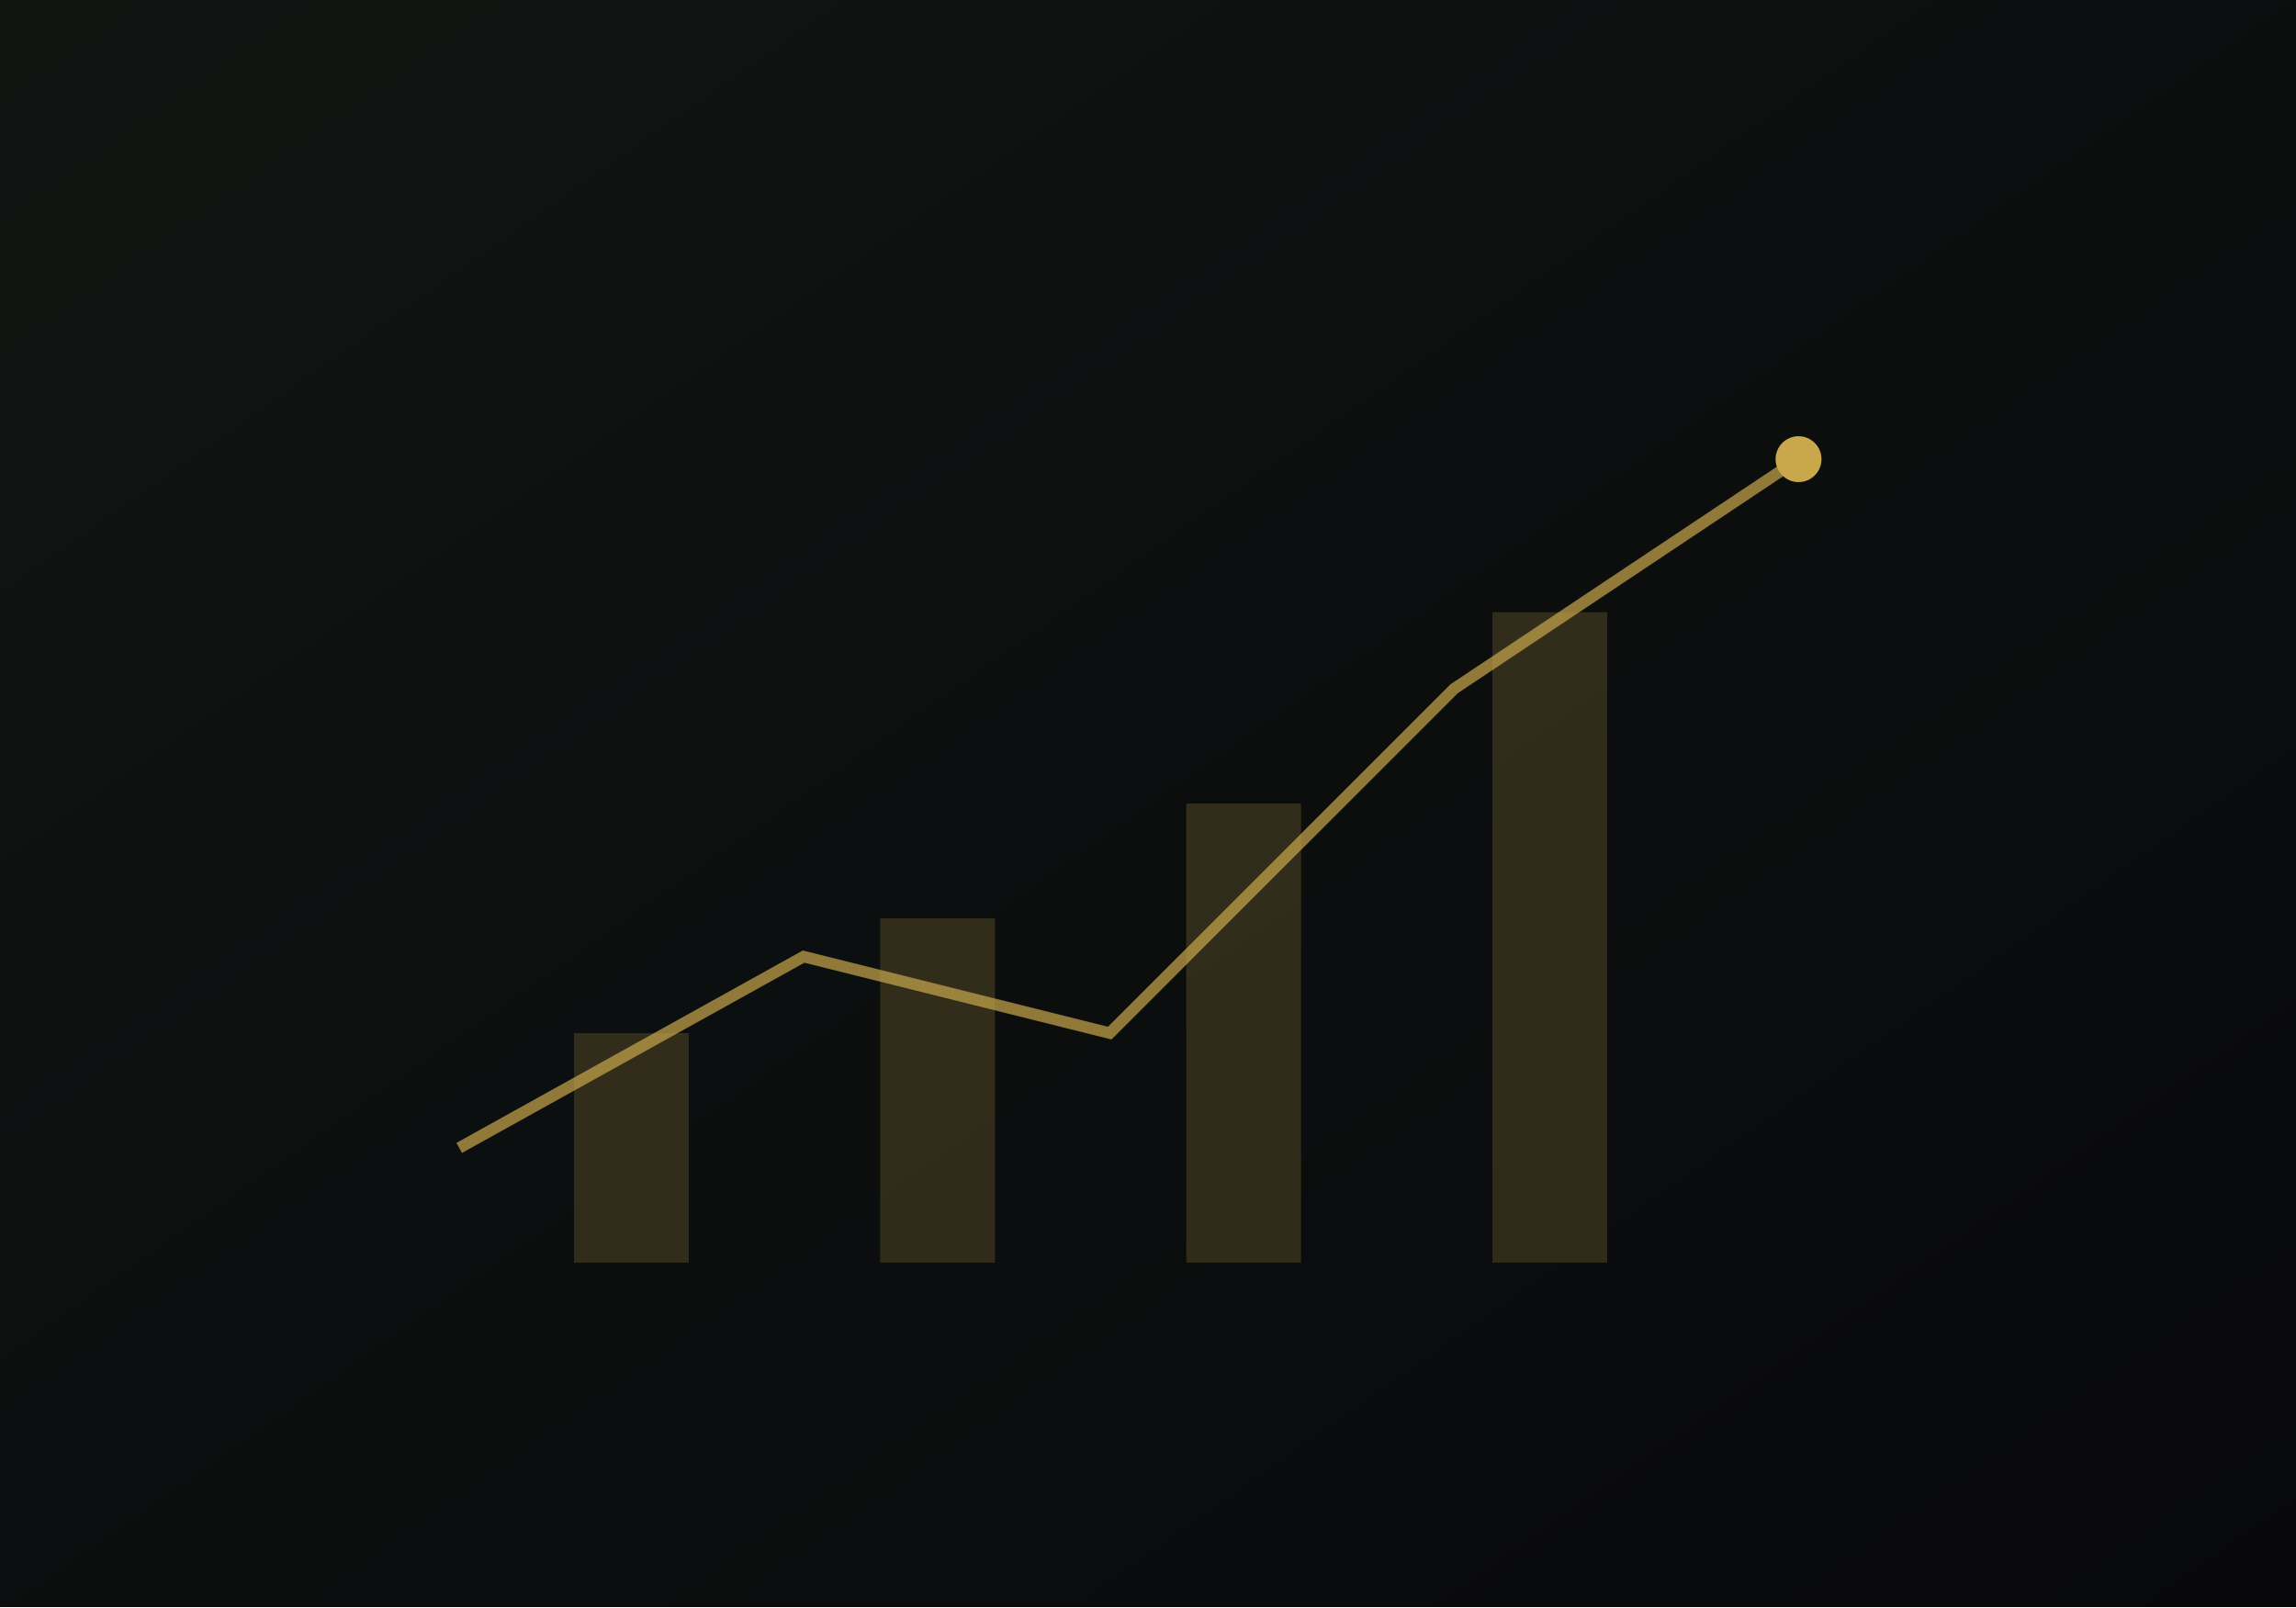
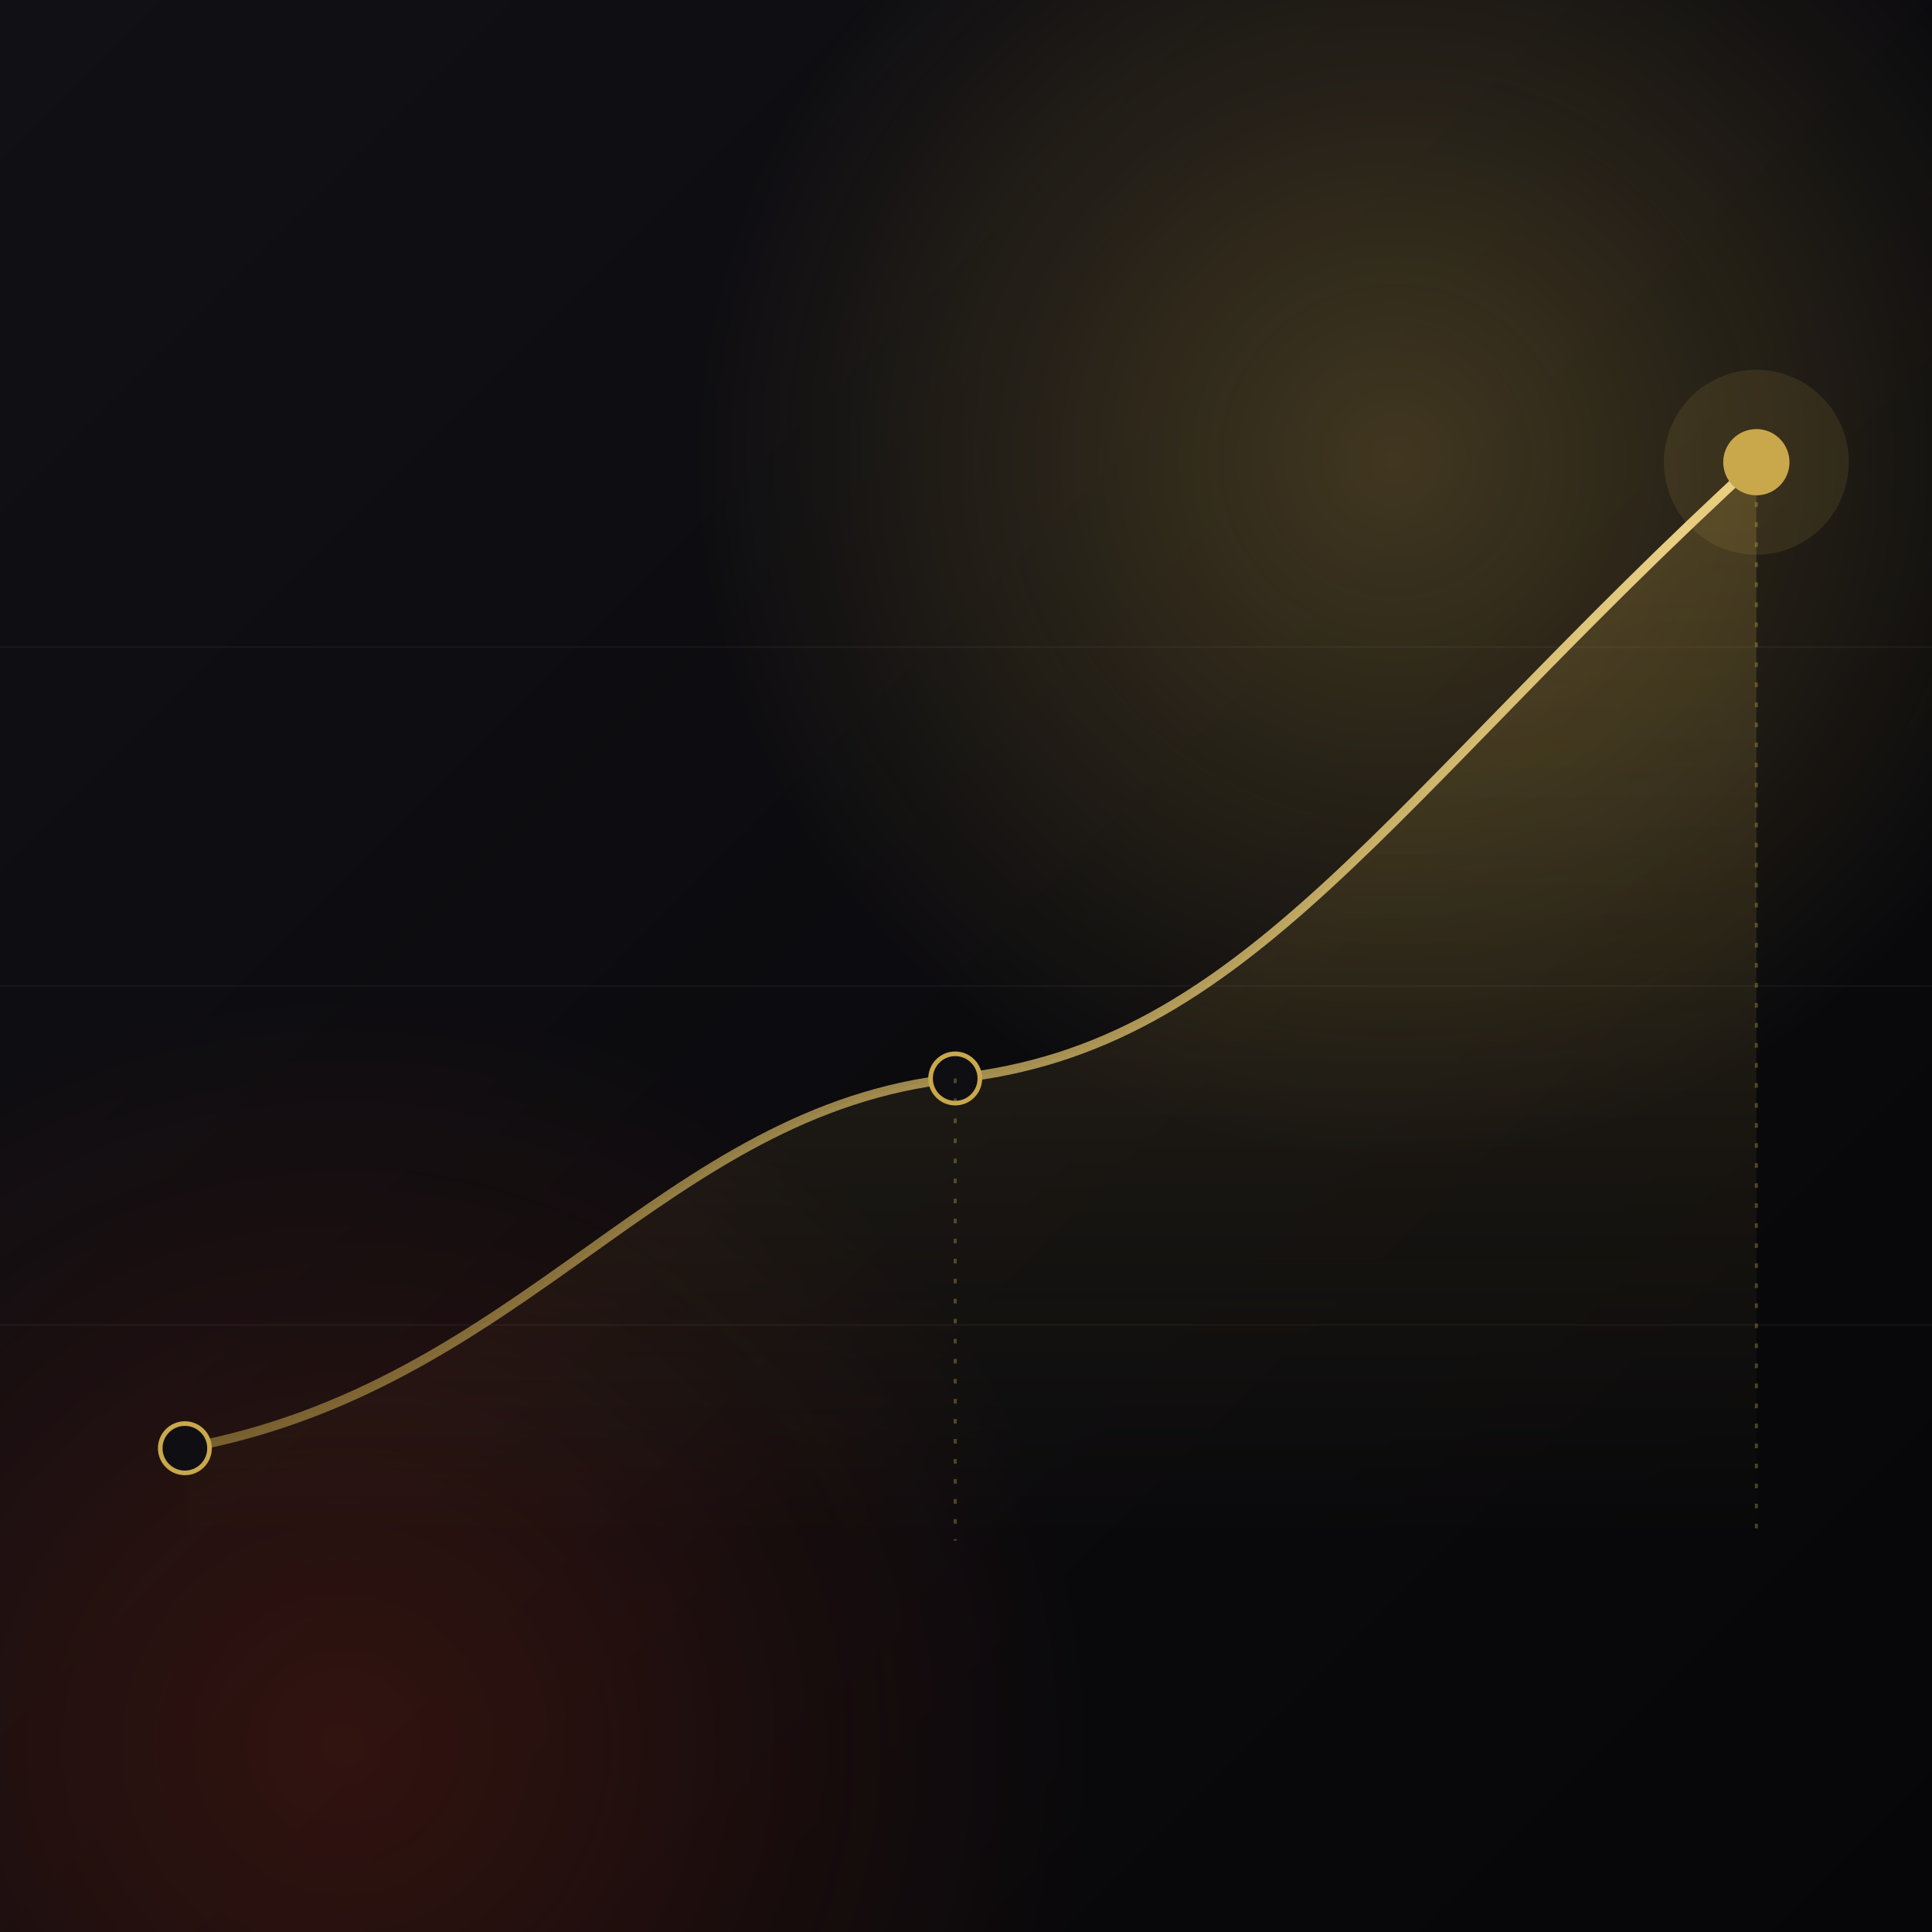
- <svg xmlns="http://www.w3.org/2000/svg" viewBox="0 0 600 420" role="img" aria-label="Growth abstract">
+ <svg xmlns="http://www.w3.org/2000/svg" width="1254" height="1254" viewBox="0 0 1254 1254" role="img" aria-label="Growth and Automation">
  <defs>
-     <linearGradient id="gg" x1="0" y1="0" x2="1" y2="1">
-       <stop offset="0" stop-color="#101512" />
-       <stop offset="1" stop-color="#08080b" />
+     <linearGradient id="sg-bg" x1="0" y1="0" x2="1" y2="1">
+       <stop offset="0" stop-color="#111015" />
+       <stop offset="1" stop-color="#060608" />
+     </linearGradient>
+     <radialGradient id="sg-glow" cx="72%" cy="24%" r="60%">
+       <stop offset="0" stop-color="#c9a84c" stop-opacity="0.28" />
+       <stop offset="60%" stop-color="#c9a84c" stop-opacity="0" />
+     </radialGradient>
+     <radialGradient id="sg-red" cx="18%" cy="90%" r="55%">
+       <stop offset="0" stop-color="#e23b16" stop-opacity="0.18" />
+       <stop offset="70%" stop-color="#e23b16" stop-opacity="0" />
+     </radialGradient>
+     <linearGradient id="sg-line" x1="0" y1="1" x2="1" y2="0">
+       <stop offset="0" stop-color="#c9a84c" stop-opacity="0.5" />
+       <stop offset="1" stop-color="#f0d78a" />
+     </linearGradient>
+     <linearGradient id="sg-area" x1="0" y1="0" x2="0" y2="1">
+       <stop offset="0" stop-color="#c9a84c" stop-opacity="0.22" />
+       <stop offset="1" stop-color="#c9a84c" stop-opacity="0" />
    </linearGradient>
  </defs>
-   <rect width="600" height="420" fill="url(#gg)" />
-   <polyline points="120,300 210,250 290,270 380,180 470,120" fill="none" stroke="#c9a84c" stroke-opacity="0.7" stroke-width="3" />
-   <g fill="#c9a84c" fill-opacity="0.2">
-     <rect x="150" y="270" width="30" height="60" />
-     <rect x="230" y="240" width="30" height="90" />
-     <rect x="310" y="210" width="30" height="120" />
-     <rect x="390" y="160" width="30" height="170" />
+   <rect width="1254" height="1254" fill="url(#sg-bg)" />
+   <rect width="1254" height="1254" fill="url(#sg-glow)" />
+   <rect width="1254" height="1254" fill="url(#sg-red)" />
+   <g stroke="#f0efe9" stroke-opacity="0.05">
+     <line x1="0" y1="420" x2="1254" y2="420" />
+     <line x1="0" y1="640" x2="1254" y2="640" />
+     <line x1="0" y1="860" x2="1254" y2="860" />
  </g>
-   <circle cx="470" cy="120" r="6" fill="#c9a84c" />
+   <path d="M120 940 C 340 900, 430 720, 620 700 S 900 520, 1140 300 L1140 1000 L120 1000 Z" fill="url(#sg-area)" />
+   <path d="M120 940 C 340 900, 430 720, 620 700 S 900 520, 1140 300" fill="none" stroke="url(#sg-line)" stroke-width="6" stroke-linecap="round" />
+   <g fill="#0f0e13" stroke="#c9a84c" stroke-width="3">
+     <circle cx="120" cy="940" r="16" />
+     <circle cx="620" cy="700" r="16" />
+     <circle cx="1140" cy="300" r="20" fill="#c9a84c" />
+   </g>
+   <g stroke="#c9a84c" stroke-opacity="0.35" stroke-dasharray="3 10" stroke-width="2">
+     <line x1="620" y1="700" x2="620" y2="1000" />
+     <line x1="1140" y1="300" x2="1140" y2="1000" />
+   </g>
+   <circle cx="1140" cy="300" r="60" fill="#c9a84c" fill-opacity="0.12" />
</svg>
